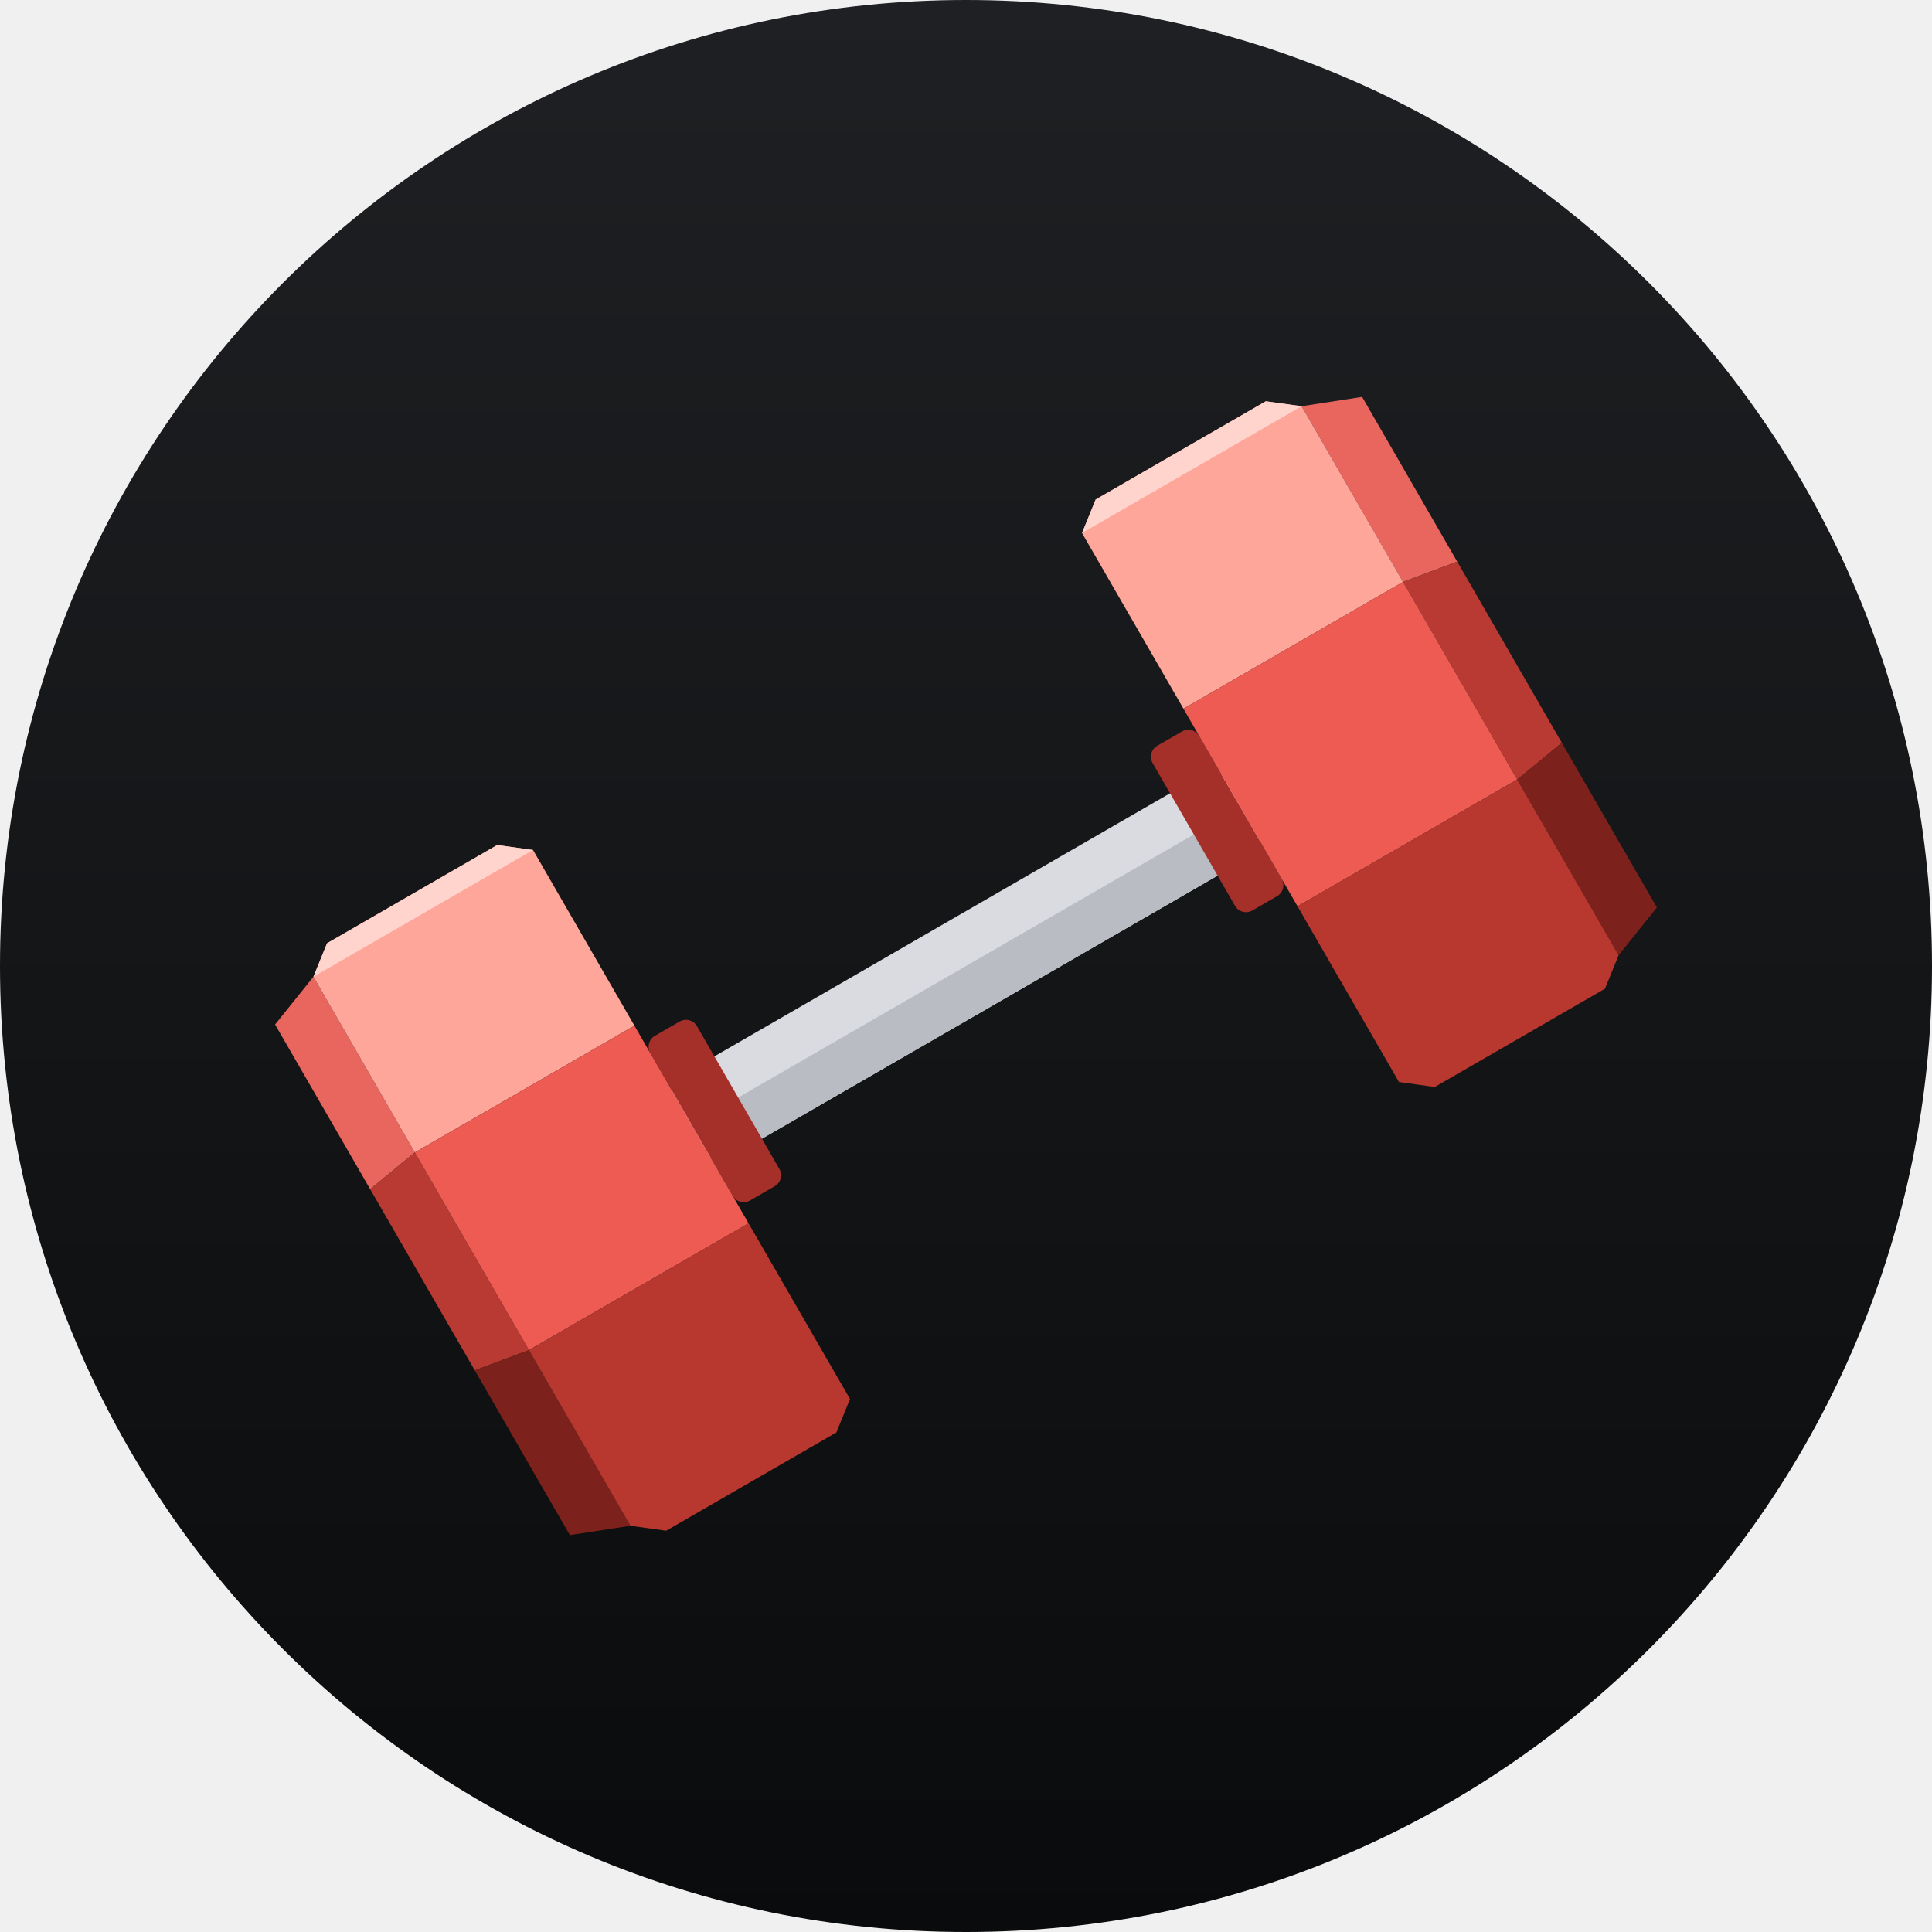
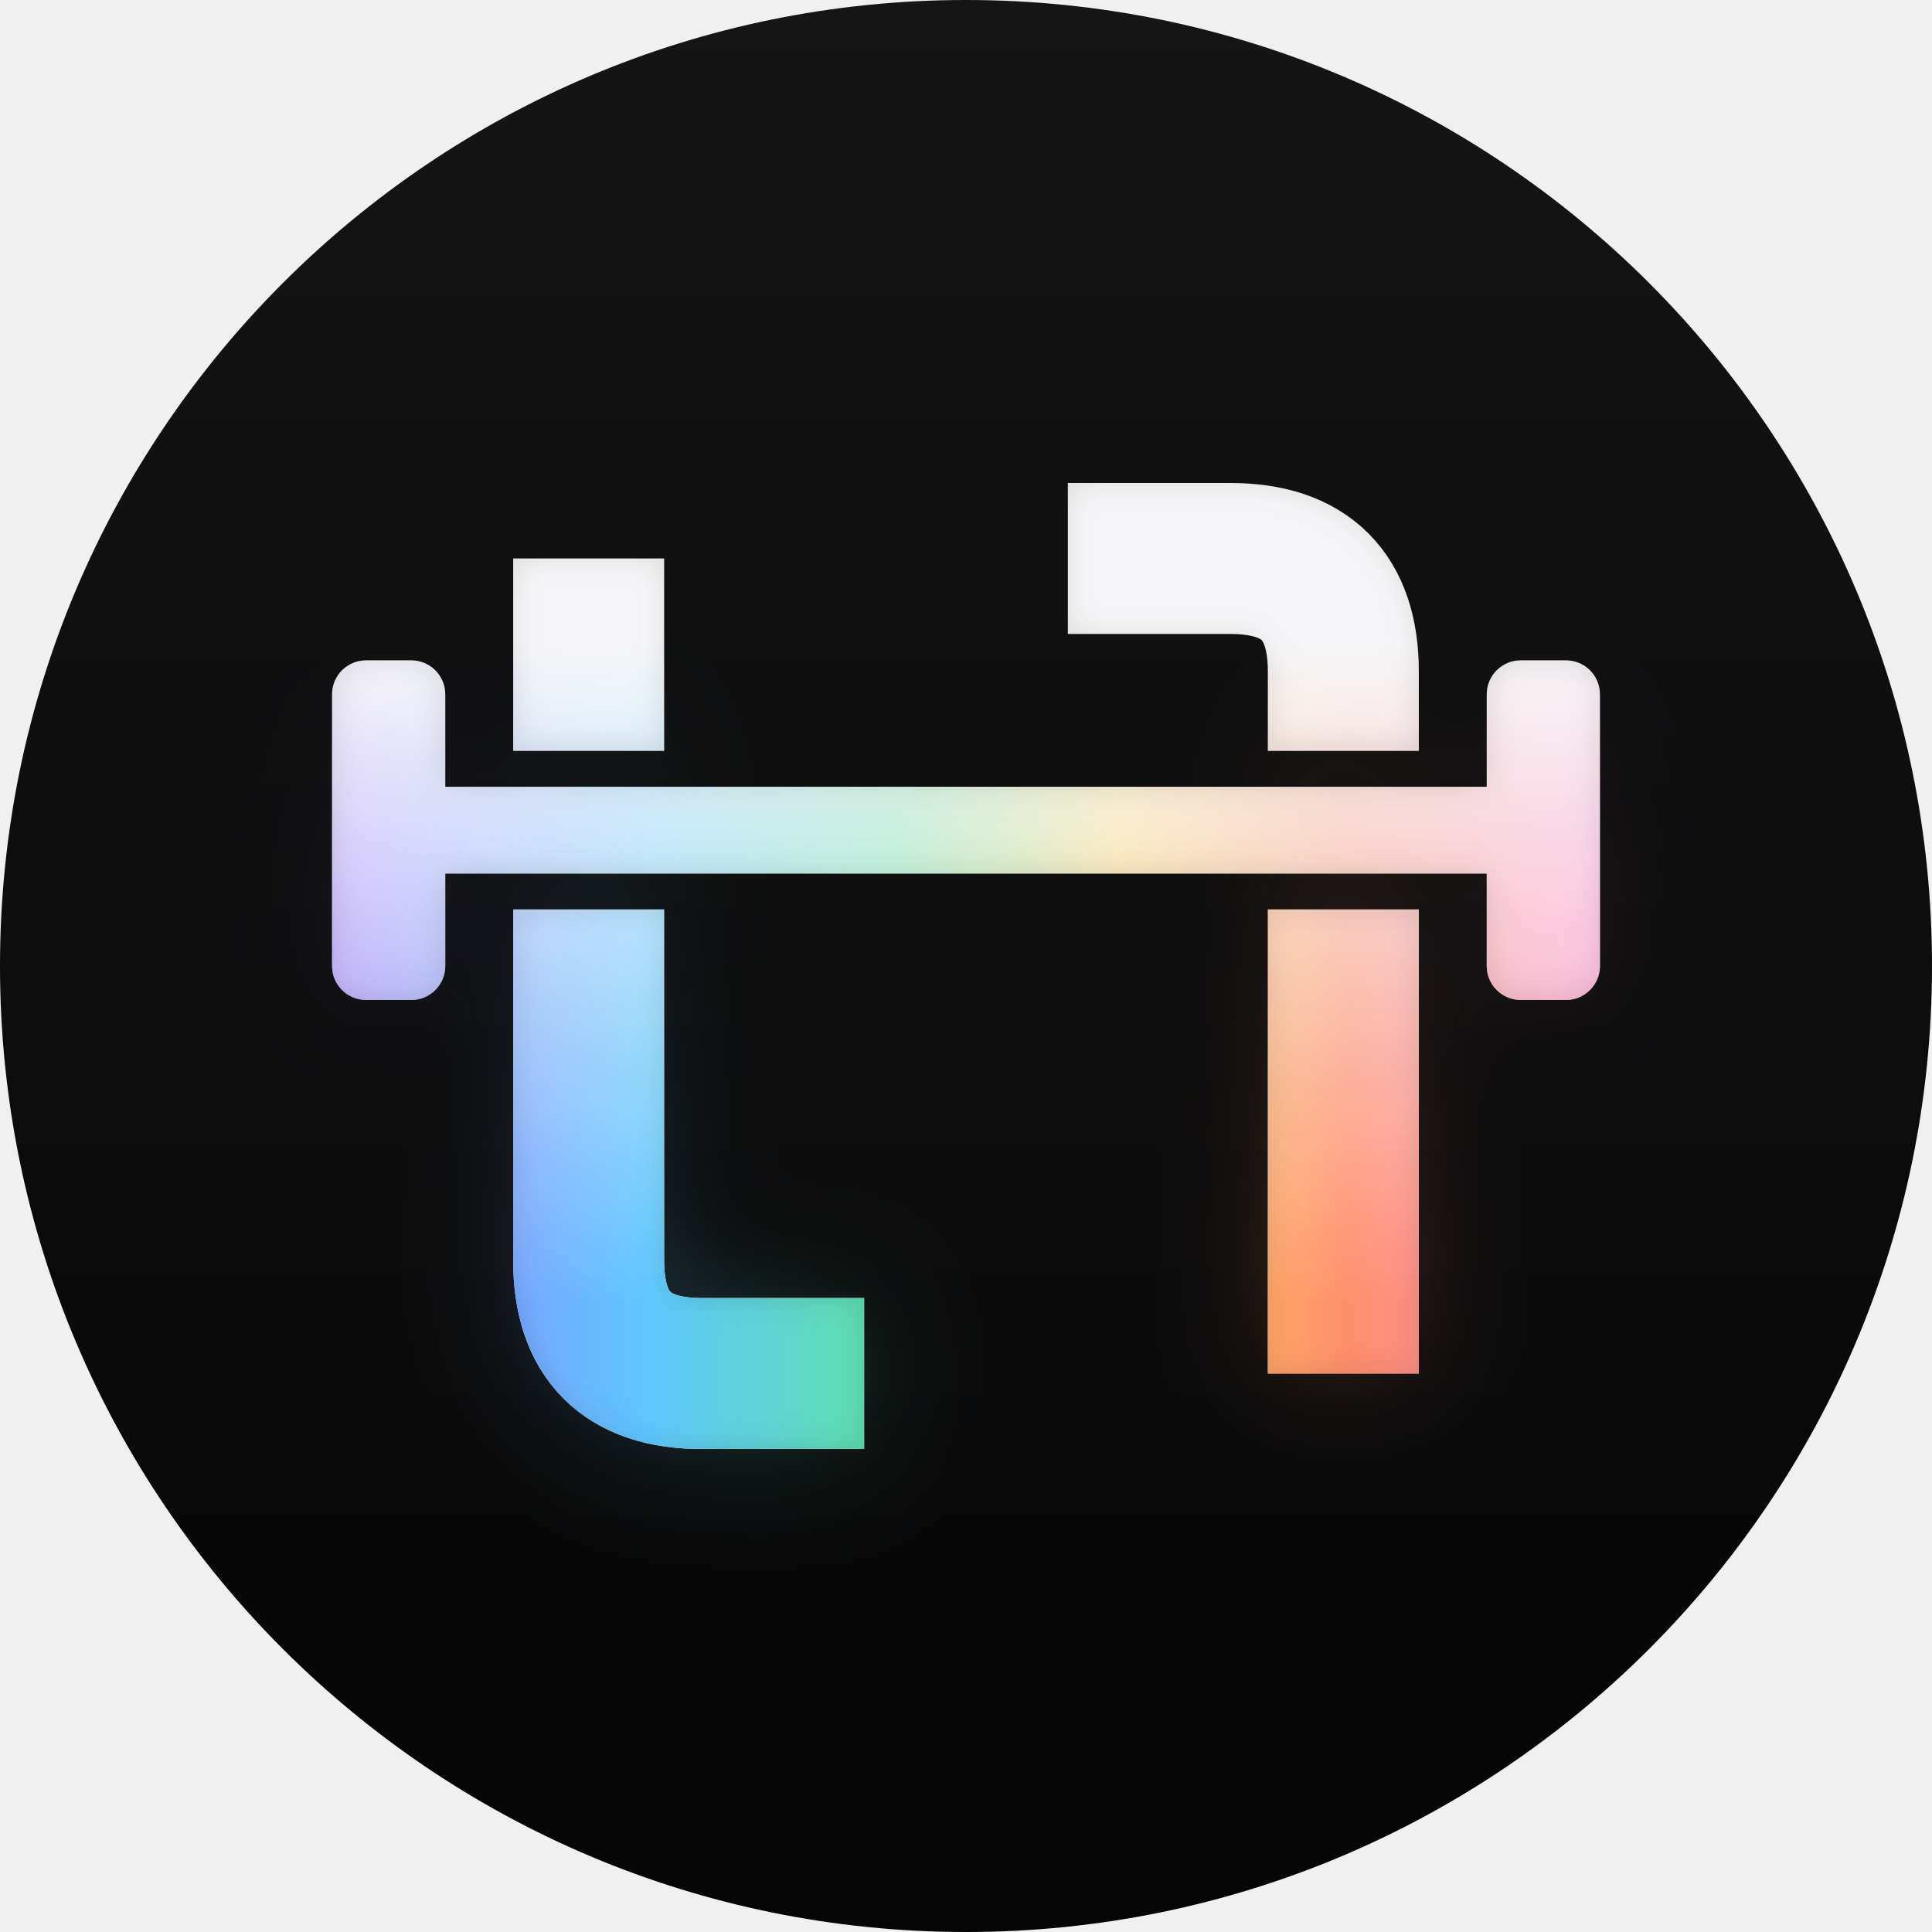
<svg xmlns="http://www.w3.org/2000/svg" viewBox="0 0 1024 1024">
  <defs>
-     <linearGradient id="bg" x1="0" y1="0" x2="0" y2="1">
-       <stop offset="0" stop-color="#1f2023" />
-       <stop offset="1" stop-color="#0a0b0c" />
+     <linearGradient id="tile" x1="0" y1="0" x2="0" y2="1">
+       <stop offset="0" stop-color="#151516" />
+       <stop offset="1" stop-color="#050505" />
    </linearGradient>
-     <g id="head">
-       <path d="M-80 -200 L-62 -214 H62 L80 -200 V-72 H-80 Z" fill="#ffa69b" />
-       <rect x="-80" y="-72" width="160" height="144" fill="#ed5b53" />
-       <path d="M-80 72 H80 V200 L62 214 H-62 L-80 200 Z" fill="#b8382f" />
-       <path d="M-62 -214 H62 L80 -200 H-80 Z" fill="#ffd9d3" opacity="0.9" />
+     <linearGradient id="rainbow" gradientUnits="userSpaceOnUse" x1="176" y1="0" x2="848" y2="0">
+       <stop offset="0" stop-color="#9a7bff" />
+       <stop offset="0.25" stop-color="#5ec8ff" />
+       <stop offset="0.45" stop-color="#5fe3a1" />
+       <stop offset="0.62" stop-color="#ffd25a" />
+       <stop offset="0.8" stop-color="#ff8f6b" />
+       <stop offset="1" stop-color="#ff8fc8" />
+     </linearGradient>
+     <linearGradient id="rise" gradientUnits="userSpaceOnUse" x1="0" y1="340" x2="0" y2="690">
+       <stop offset="0" stop-color="#fff" stop-opacity="0" />
+       <stop offset="1" stop-color="#fff" stop-opacity="1" />
+     </linearGradient>
+     <mask id="fade" maskUnits="userSpaceOnUse" x="0" y="0" width="1024" height="1024">
+       <rect width="1024" height="1024" fill="url(#rise)" />
+     </mask>
+     <mask id="gap" maskUnits="userSpaceOnUse" x="0" y="0" width="1024" height="1024">
+       <rect width="1024" height="1024" fill="#fff" />
+       <path d="M236 440 H788" stroke="#000" stroke-width="84" stroke-linecap="round" />
+     </mask>
+     <filter id="emboss" filterUnits="userSpaceOnUse" x="0" y="0" width="1024" height="1024">
+       <feGaussianBlur in="SourceAlpha" stdDeviation="9" result="blur" />
+       <feComposite in="SourceAlpha" in2="blur" operator="out" result="edge" />
+       <feFlood flood-color="#000" flood-opacity="0.24" />
+       <feComposite in2="edge" operator="in" result="shade" />
+       <feMerge>
+         <feMergeNode in="SourceGraphic" />
+         <feMergeNode in="shade" />
+       </feMerge>
+     </filter>
+     <filter id="glow" filterUnits="userSpaceOnUse" x="0" y="0" width="1024" height="1024">
+       <feGaussianBlur stdDeviation="30" />
+     </filter>
+   </defs>
+   <rect width="1024" height="1024" rx="512" fill="url(#tile)" />
+   <g filter="url(#glow)" opacity="0.2">
+     <g stroke="url(#rainbow)" fill="none" stroke-width="80" mask="url(#fade)">
+       <path d="M312 296 V668 Q312 728 372 728 H458" />
+       <path d="M712 728 V356 Q712 296 652 296 H566" />
    </g>
-     <g id="end">
-       <path d="M0 -200 L-36 -186 V-66 L0 -72 Z" fill="#e8665d" />
-       <path d="M0 -72 L-36 -66 V66 L0 72 Z" fill="#b83a32" />
-       <path d="M0 72 L-36 66 V186 L0 200 Z" fill="#7d211c" />
+     <g fill="url(#rainbow)" mask="url(#fade)">
+       <rect x="176" y="350" width="60" height="180" rx="18" />
+       <rect x="788" y="350" width="60" height="180" rx="18" />
    </g>
-   </defs>
-   <rect width="1024" height="1024" rx="512" fill="url(#bg)" />
-   <g transform="translate(512 512) scale(0.84) rotate(-30) translate(-512 -512)">
-     <rect x="300" y="482" width="424" height="60" rx="30" fill="#d9dbe0" />
-     <path d="M300 512 H724 V512 A30 30 0 0 1 694 542 H330 A30 30 0 0 1 300 512 Z" fill="#b9bcc3" />
-     <rect x="312" y="452" width="34" height="120" rx="8" fill="#a5302a" />
-     <rect x="678" y="452" width="34" height="120" rx="8" fill="#a5302a" />
-     <use href="#end" transform="translate(152 512)" />
-     <use href="#head" transform="translate(232 512)" />
-     <use href="#end" transform="translate(872 512) scale(-1 1)" />
-     <use href="#head" transform="translate(792 512)" />
+   </g>
+   <g filter="url(#emboss)">
+     <g mask="url(#gap)" fill="none" stroke-width="80">
+       <g stroke="#f7f7f9">
+         <path d="M312 296 V668 Q312 728 372 728 H458" />
+         <path d="M712 728 V356 Q712 296 652 296 H566" />
+       </g>
+       <g stroke="url(#rainbow)" mask="url(#fade)">
+         <path d="M312 296 V668 Q312 728 372 728 H458" />
+         <path d="M712 728 V356 Q712 296 652 296 H566" />
+       </g>
+     </g>
+     <g fill="#f7f7f9" stroke="#f7f7f9">
+       <path d="M236 440 H788" stroke-width="46" stroke-linecap="round" fill="none" />
+       <rect x="176" y="350" width="60" height="180" rx="18" stroke="none" />
+       <rect x="788" y="350" width="60" height="180" rx="18" stroke="none" />
+     </g>
+     <g fill="url(#rainbow)" stroke="url(#rainbow)" mask="url(#fade)">
+       <path d="M236 440 H788" stroke-width="46" stroke-linecap="round" fill="none" />
+       <rect x="176" y="350" width="60" height="180" rx="18" stroke="none" />
+       <rect x="788" y="350" width="60" height="180" rx="18" stroke="none" />
+     </g>
  </g>
</svg>
